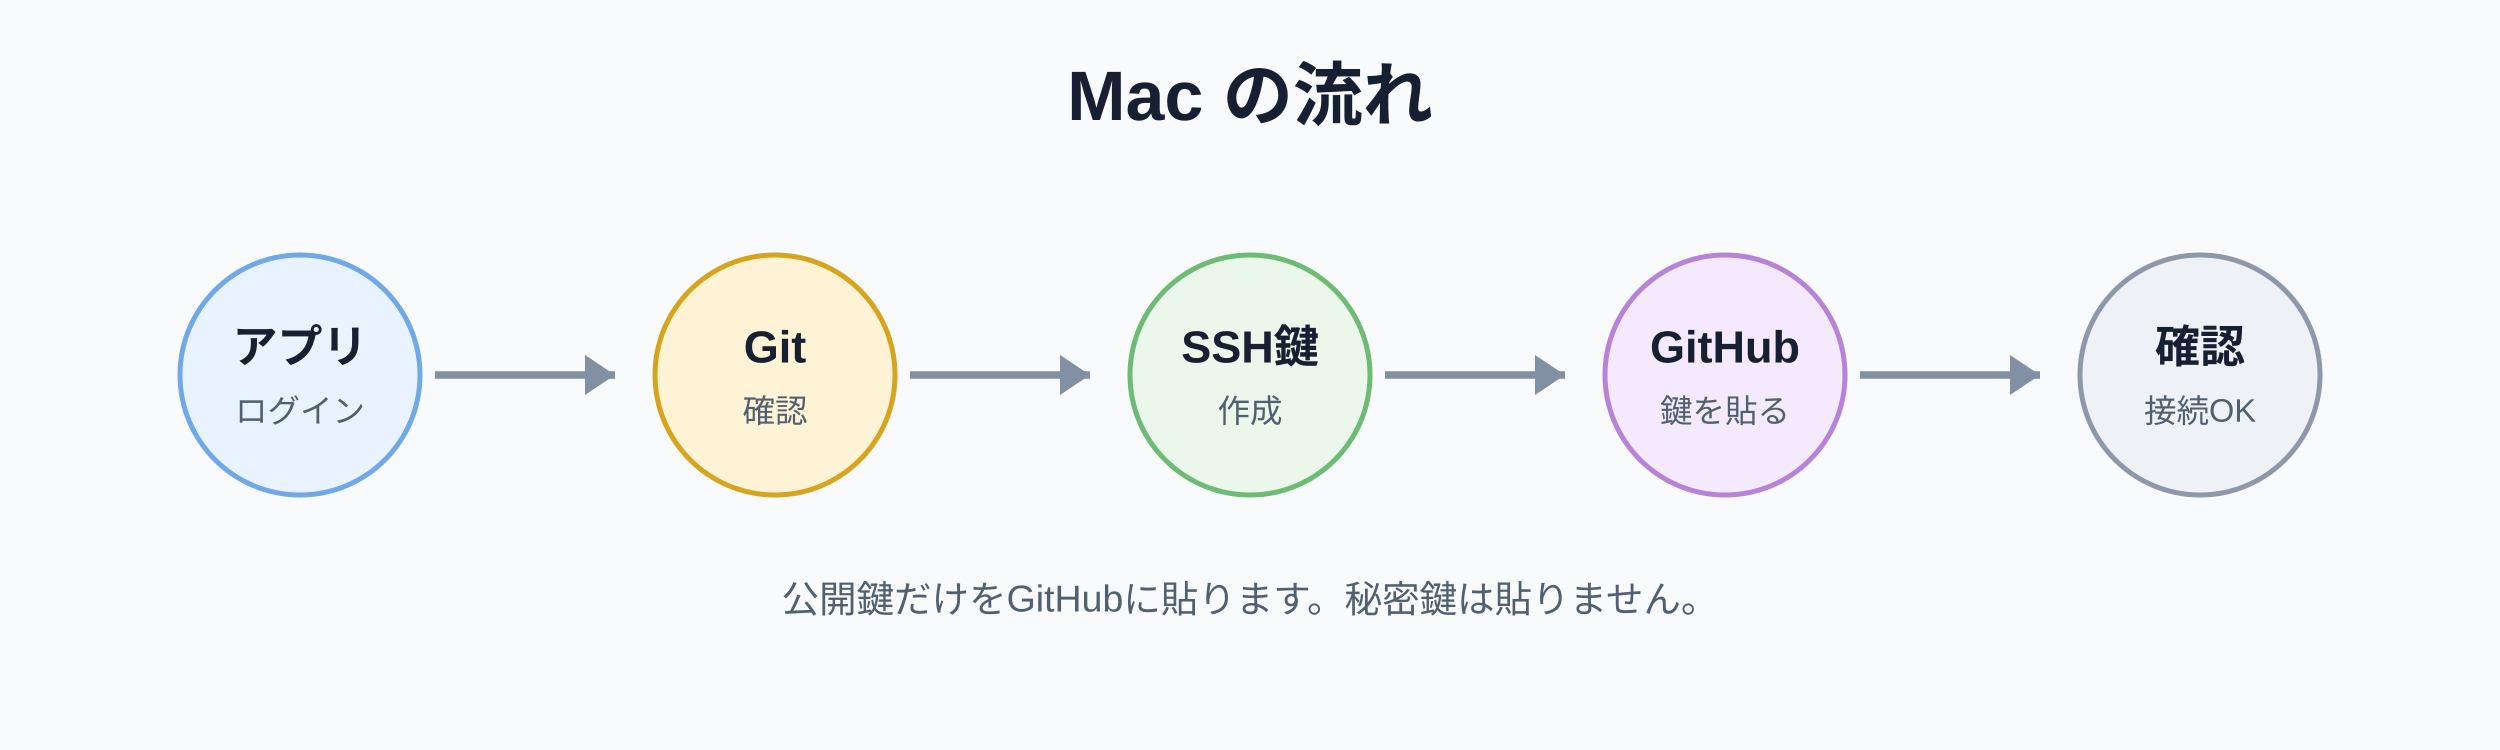
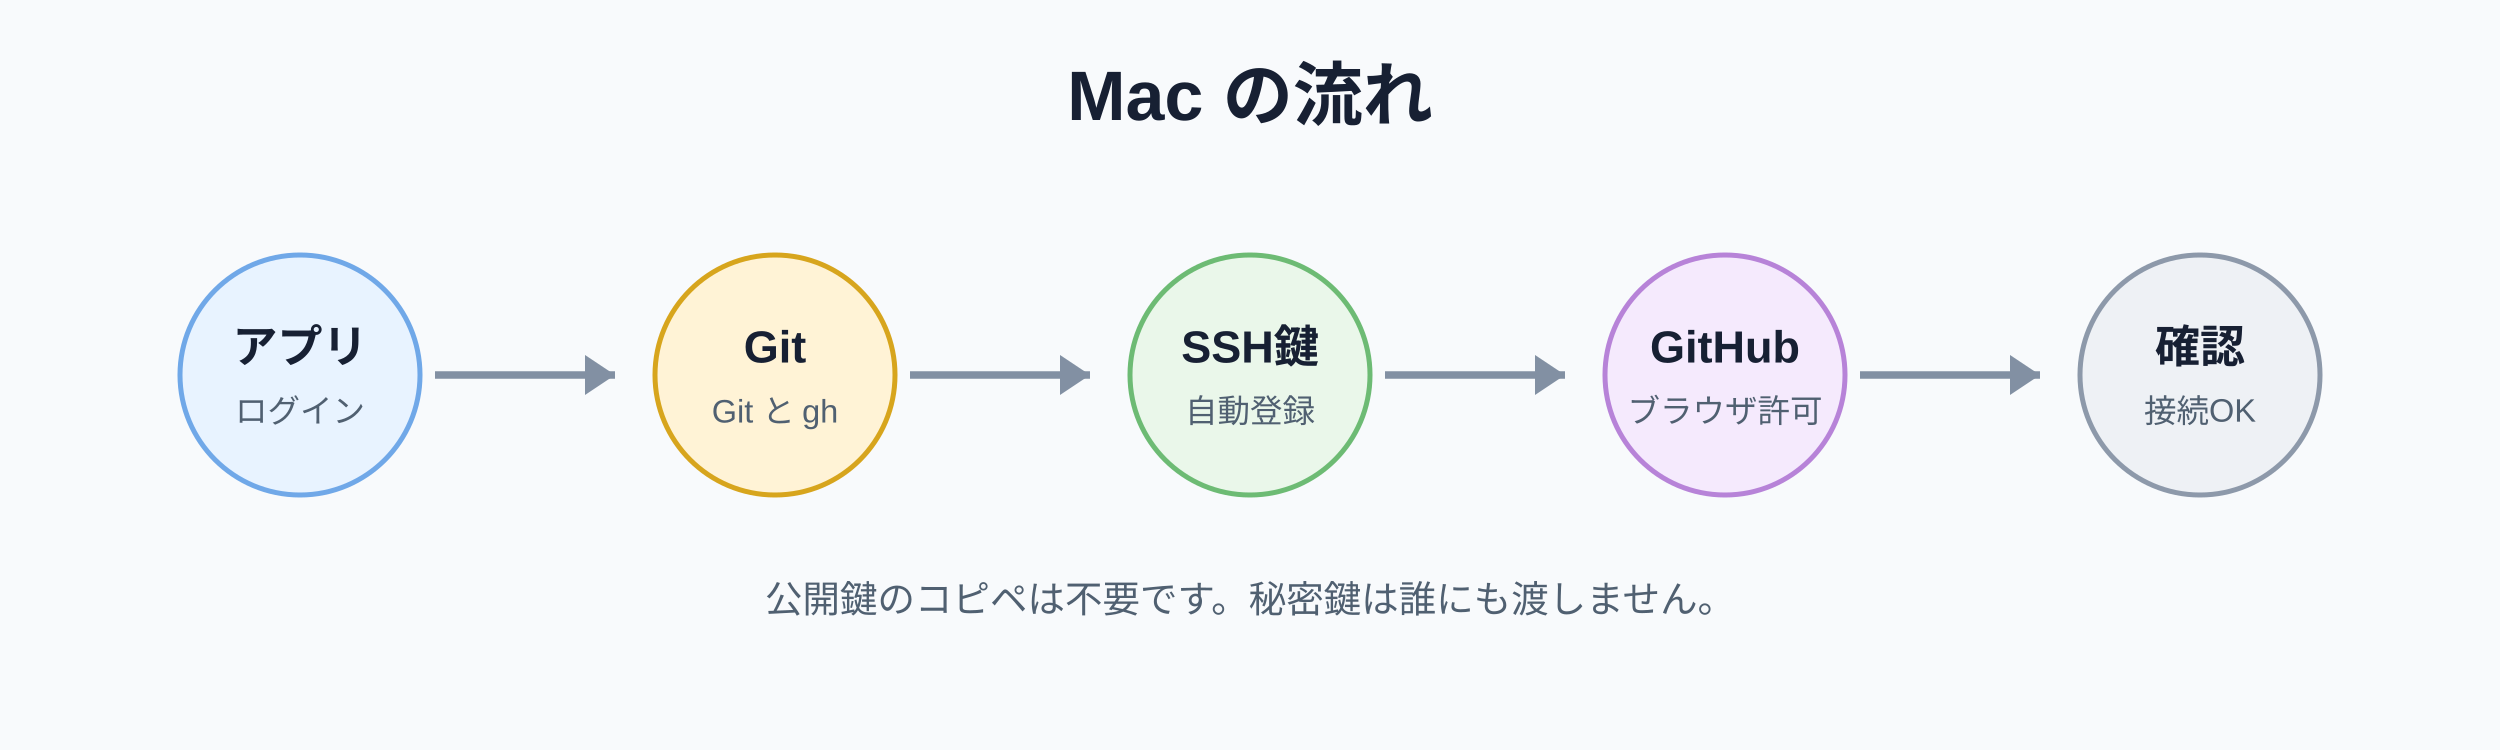
<svg xmlns="http://www.w3.org/2000/svg" width="1000" height="300" viewBox="0 0 1000 300" role="img" aria-labelledby="title desc">
  <rect width="1000" height="300" fill="#f8fafc" />
  <text x="500" y="48" text-anchor="middle" font-family="Arial, 'Hiragino Sans', 'Yu Gothic', sans-serif" font-size="28" font-weight="700" fill="#172033">Mac の流れ</text>
  <g font-family="Arial, 'Hiragino Sans', 'Yu Gothic', sans-serif">
    <circle cx="120" cy="150" r="48" fill="#e8f3ff" stroke="#70a8e8" stroke-width="2" />
    <text x="120" y="145" text-anchor="middle" font-size="18" font-weight="700" fill="#172033">アプリ</text>
    <text x="120" y="169" text-anchor="middle" font-size="13" fill="#506071">ログイン</text>
    <path d="M174 150h72" stroke="#8290a3" stroke-width="3" />
    <path d="M246 150l-12-8v16z" fill="#8290a3" />
    <circle cx="310" cy="150" r="48" fill="#fff3d6" stroke="#d7a51d" stroke-width="2" />
    <text x="310" y="145" text-anchor="middle" font-size="18" font-weight="700" fill="#172033">Git</text>
-     <text x="310" y="169" text-anchor="middle" font-size="13" fill="#506071">確認</text>
+     <text x="310" y="169" text-anchor="middle" font-size="13" fill="#506071">Git と gh</text>
    <path d="M364 150h72" stroke="#8290a3" stroke-width="3" />
    <path d="M436 150l-12-8v16z" fill="#8290a3" />
    <circle cx="500" cy="150" r="48" fill="#eaf7ea" stroke="#6dbb74" stroke-width="2" />
    <text x="500" y="145" text-anchor="middle" font-size="18" font-weight="700" fill="#172033">SSH鍵</text>
-     <text x="500" y="169" text-anchor="middle" font-size="13" fill="#506071">作成</text>
+     <text x="500" y="169" text-anchor="middle" font-size="13" fill="#506071">自動登録</text>
    <path d="M554 150h72" stroke="#8290a3" stroke-width="3" />
    <path d="M626 150l-12-8v16z" fill="#8290a3" />
    <circle cx="690" cy="150" r="48" fill="#f5eafd" stroke="#b783d8" stroke-width="2" />
    <text x="690" y="145" text-anchor="middle" font-size="18" font-weight="700" fill="#172033">GitHub</text>
-     <text x="690" y="169" text-anchor="middle" font-size="13" fill="#506071">鍵を貼る</text>
+     <text x="690" y="169" text-anchor="middle" font-size="13" fill="#506071">ブラウザ許可</text>
    <path d="M744 150h72" stroke="#8290a3" stroke-width="3" />
    <path d="M816 150l-12-8v16z" fill="#8290a3" />
    <circle cx="880" cy="150" r="48" fill="#eef1f5" stroke="#8d99aa" stroke-width="2" />
    <text x="880" y="145" text-anchor="middle" font-size="18" font-weight="700" fill="#172033">確認</text>
    <text x="880" y="169" text-anchor="middle" font-size="13" fill="#506071">接続OK</text>
  </g>
-   <text x="500" y="245" text-anchor="middle" font-family="Arial, 'Hiragino Sans', 'Yu Gothic', sans-serif" font-size="15" fill="#506071">公開鍵だけをGitHubに貼ります。秘密鍵は貼りません。</text>
+   <text x="500" y="245" text-anchor="middle" font-family="Arial, 'Hiragino Sans', 'Yu Gothic', sans-serif" font-size="15" fill="#506071">公開鍵のコピペは不要です。秘密鍵は誰にも渡しません。</text>
</svg>
